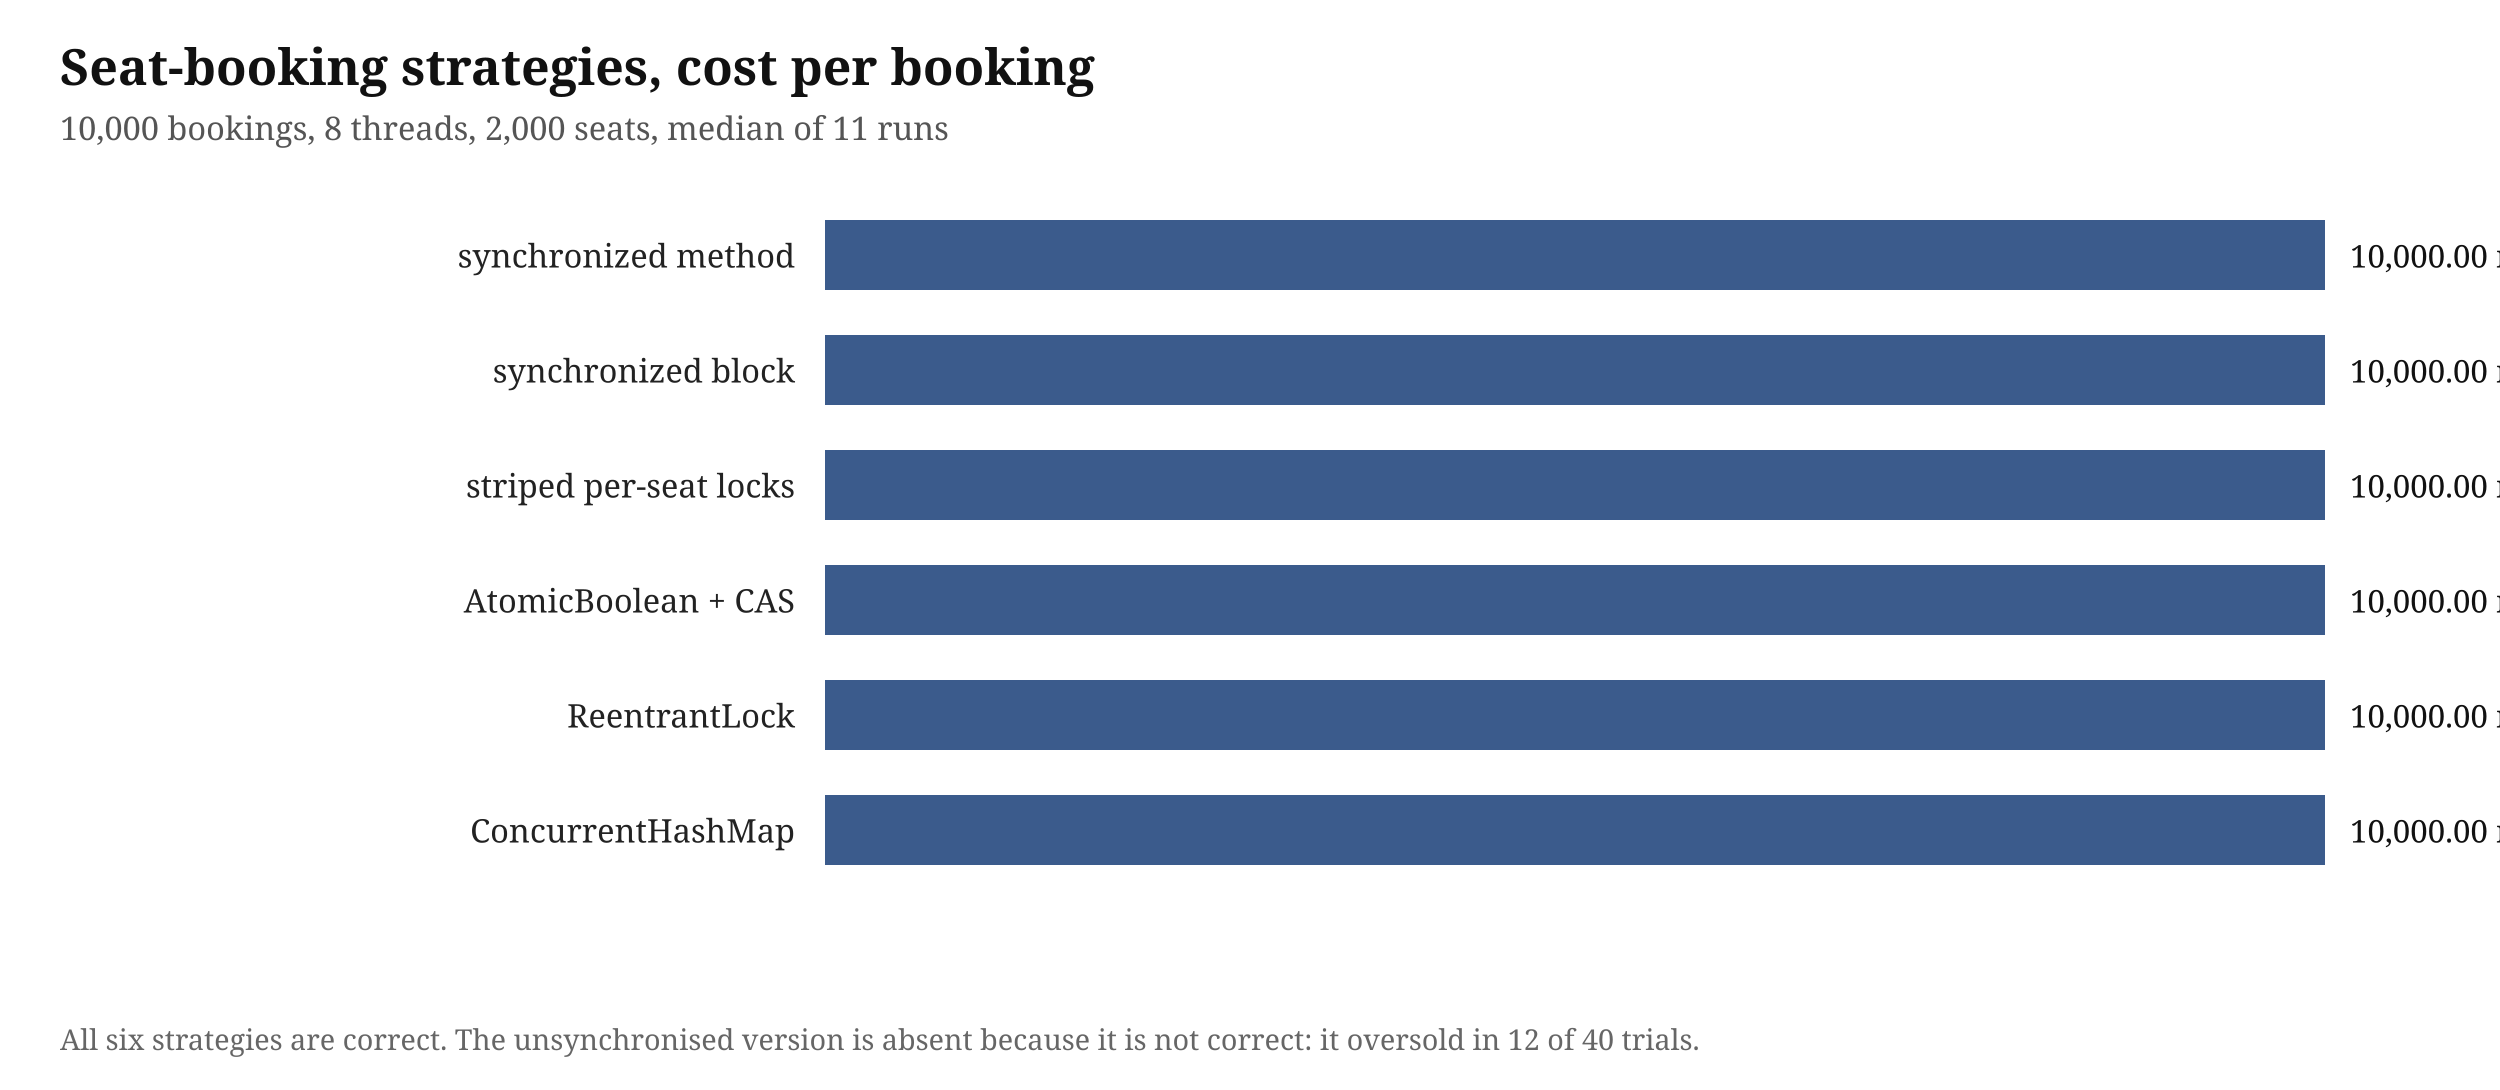
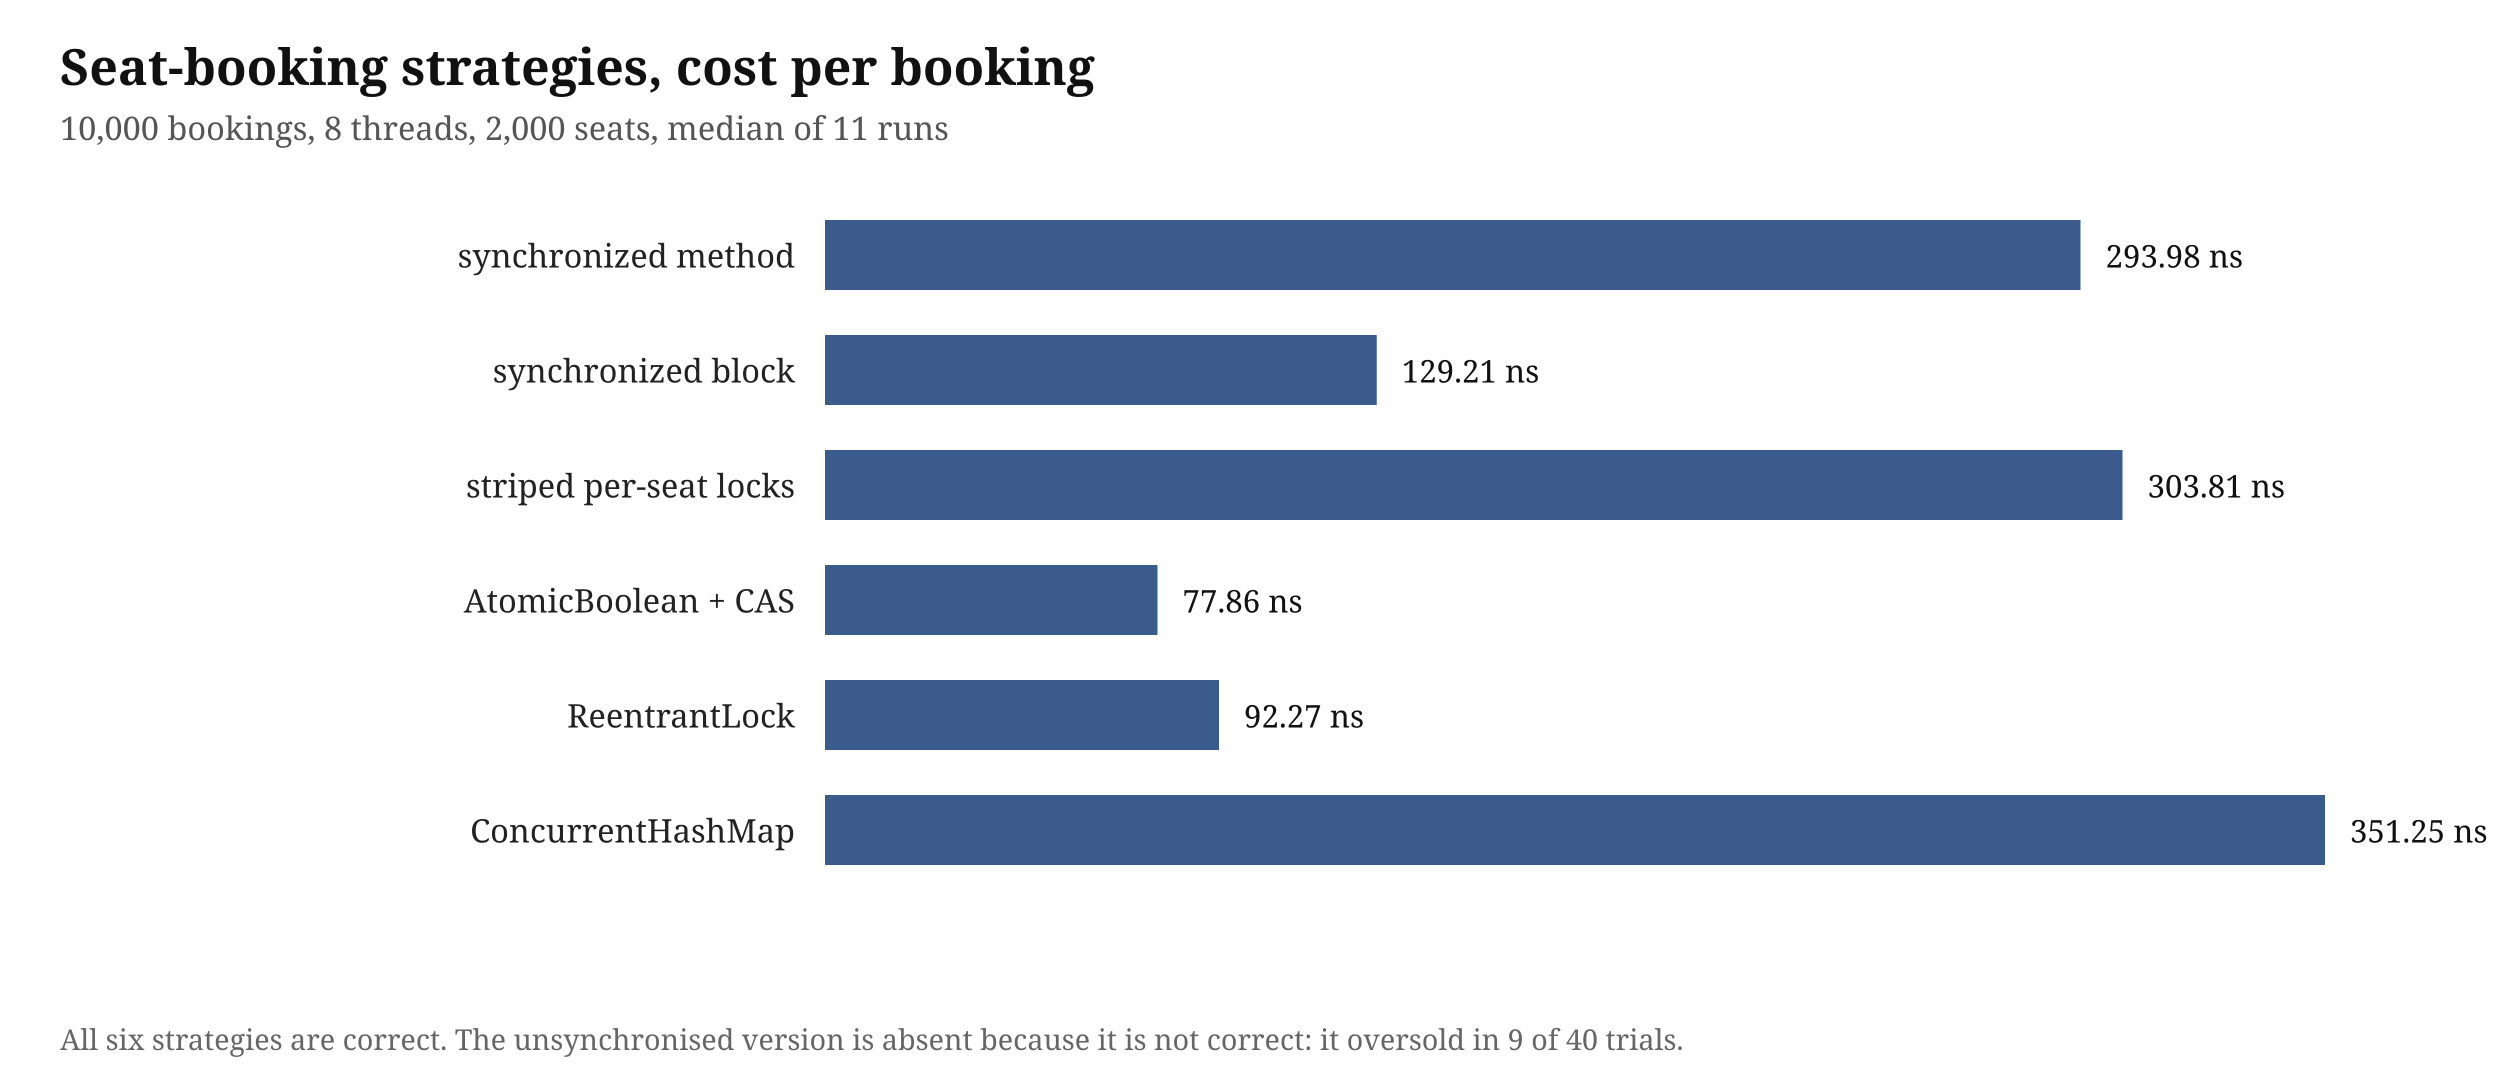
<svg xmlns="http://www.w3.org/2000/svg" width="1000" height="436" viewBox="0 0 1000 436" font-family="Georgia,serif">
  <rect width="100%" height="100%" fill="#ffffff" />
  <text x="24" y="34" font-size="20" font-weight="bold" fill="#111">Seat-booking strategies, cost per booking</text>
  <text x="24" y="56" font-size="13" fill="#555">10,000 bookings, 8 threads, 2,000 seats, median of 11 runs</text>
  <text x="318" y="107" font-size="13" text-anchor="end" fill="#222">synchronized method</text>
-   <rect x="330" y="88" width="600.0" height="28" fill="#3b5b8c" />
-   <text x="940.0" y="107" font-size="12.5" fill="#111">10,000.00 ns</text>
+   <rect x="330" y="88" width="502.2" height="28" fill="#3b5b8c" />
+   <text x="842.2" y="107" font-size="12.5" fill="#111">293.98 ns</text>
  <text x="318" y="153" font-size="13" text-anchor="end" fill="#222">synchronized block</text>
-   <rect x="330" y="134" width="600.0" height="28" fill="#3b5b8c" />
-   <text x="940.0" y="153" font-size="12.5" fill="#111">10,000.00 ns</text>
+   <rect x="330" y="134" width="220.7" height="28" fill="#3b5b8c" />
+   <text x="560.7" y="153" font-size="12.5" fill="#111">129.21 ns</text>
  <text x="318" y="199" font-size="13" text-anchor="end" fill="#222">striped per-seat locks</text>
-   <rect x="330" y="180" width="600.0" height="28" fill="#3b5b8c" />
-   <text x="940.0" y="199" font-size="12.5" fill="#111">10,000.00 ns</text>
+   <rect x="330" y="180" width="519.0" height="28" fill="#3b5b8c" />
+   <text x="859.0" y="199" font-size="12.5" fill="#111">303.81 ns</text>
  <text x="318" y="245" font-size="13" text-anchor="end" fill="#222">AtomicBoolean + CAS</text>
-   <rect x="330" y="226" width="600.0" height="28" fill="#3b5b8c" />
-   <text x="940.0" y="245" font-size="12.5" fill="#111">10,000.00 ns</text>
+   <rect x="330" y="226" width="133.0" height="28" fill="#3b5b8c" />
+   <text x="473.0" y="245" font-size="12.5" fill="#111">77.86 ns</text>
  <text x="318" y="291" font-size="13" text-anchor="end" fill="#222">ReentrantLock</text>
-   <rect x="330" y="272" width="600.0" height="28" fill="#3b5b8c" />
-   <text x="940.0" y="291" font-size="12.5" fill="#111">10,000.00 ns</text>
+   <rect x="330" y="272" width="157.6" height="28" fill="#3b5b8c" />
+   <text x="497.6" y="291" font-size="12.5" fill="#111">92.27 ns</text>
  <text x="318" y="337" font-size="13" text-anchor="end" fill="#222">ConcurrentHashMap</text>
  <rect x="330" y="318" width="600.0" height="28" fill="#3b5b8c" />
-   <text x="940.0" y="337" font-size="12.5" fill="#111">10,000.00 ns</text>
-   <text x="24" y="420" font-size="11.5" fill="#666">All six strategies are correct. The unsynchronised version is absent because it is not correct: it oversold in 12 of 40 trials.</text>
+   <text x="940.0" y="337" font-size="12.5" fill="#111">351.25 ns</text>
+   <text x="24" y="420" font-size="11.5" fill="#666">All six strategies are correct. The unsynchronised version is absent because it is not correct: it oversold in 9 of 40 trials.</text>
</svg>
